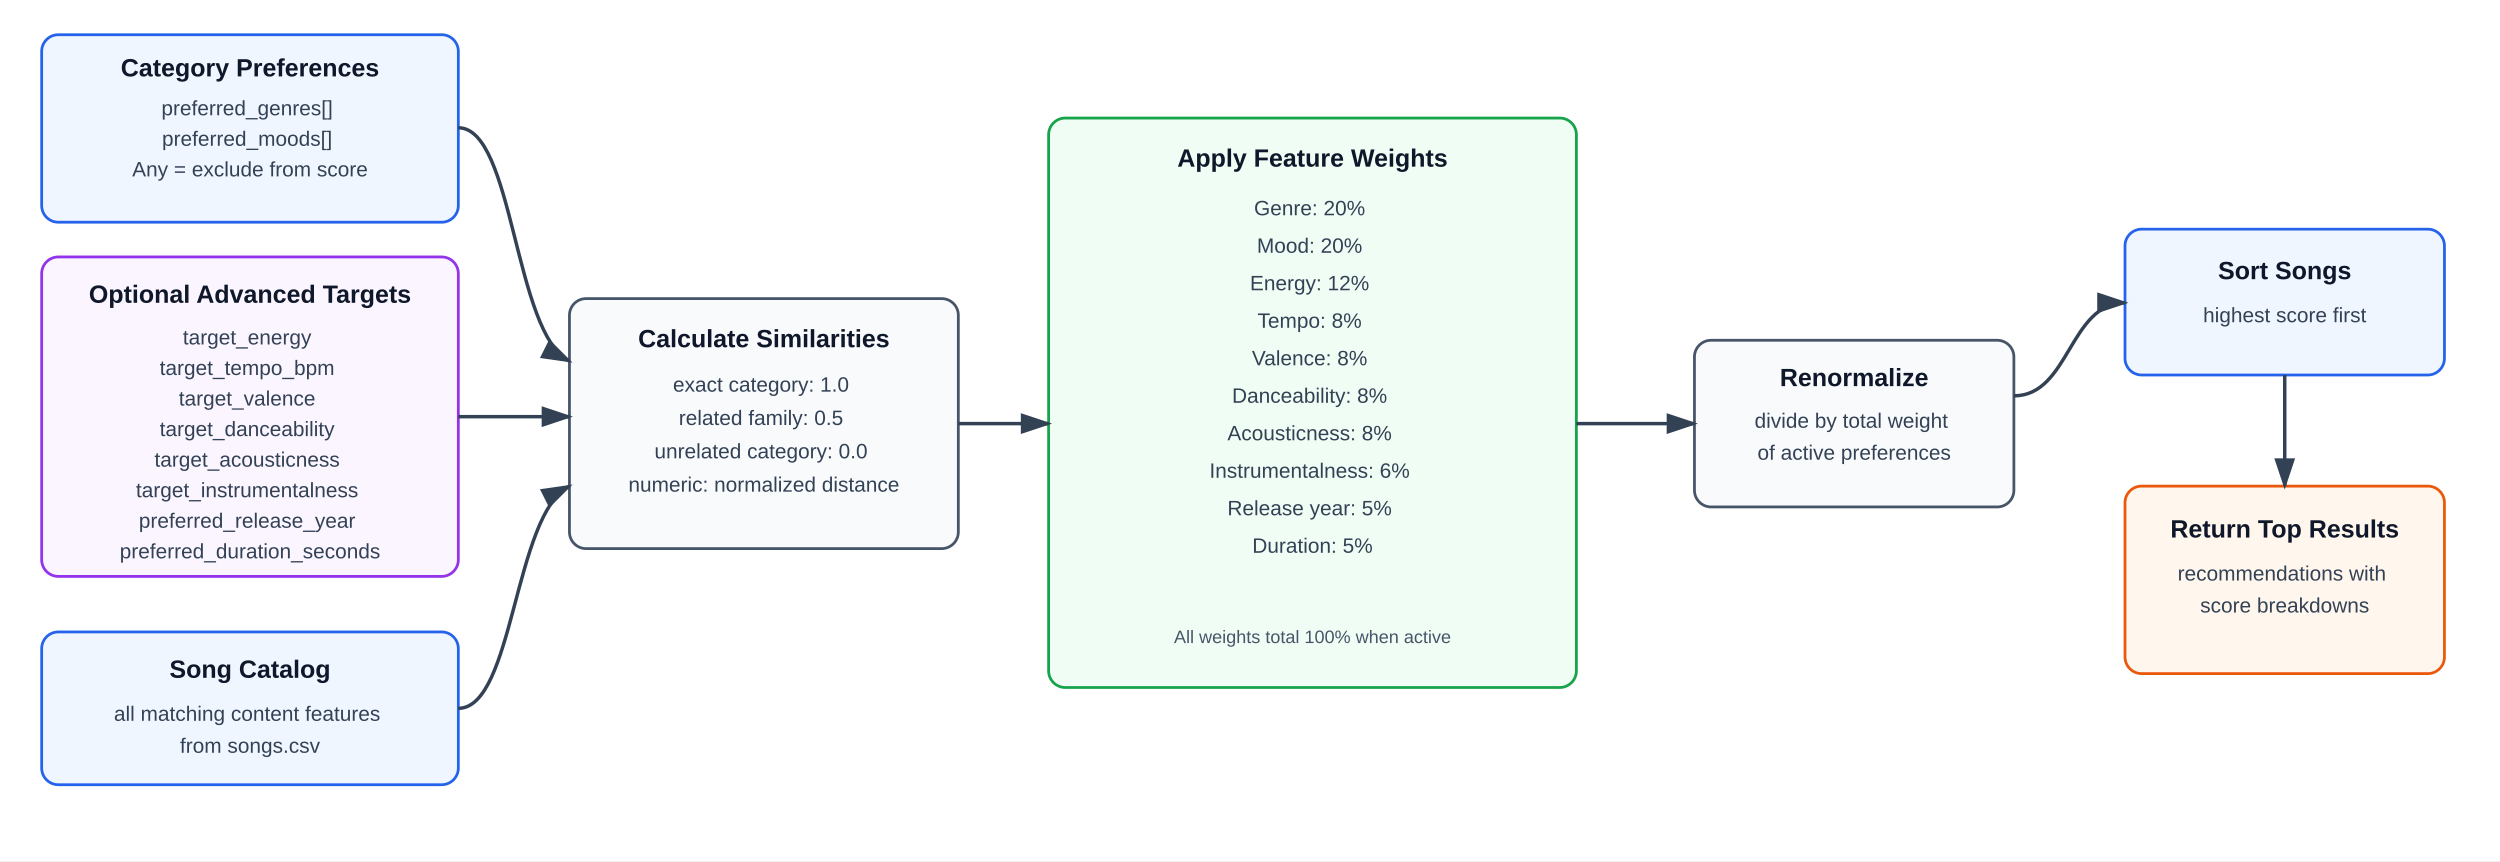
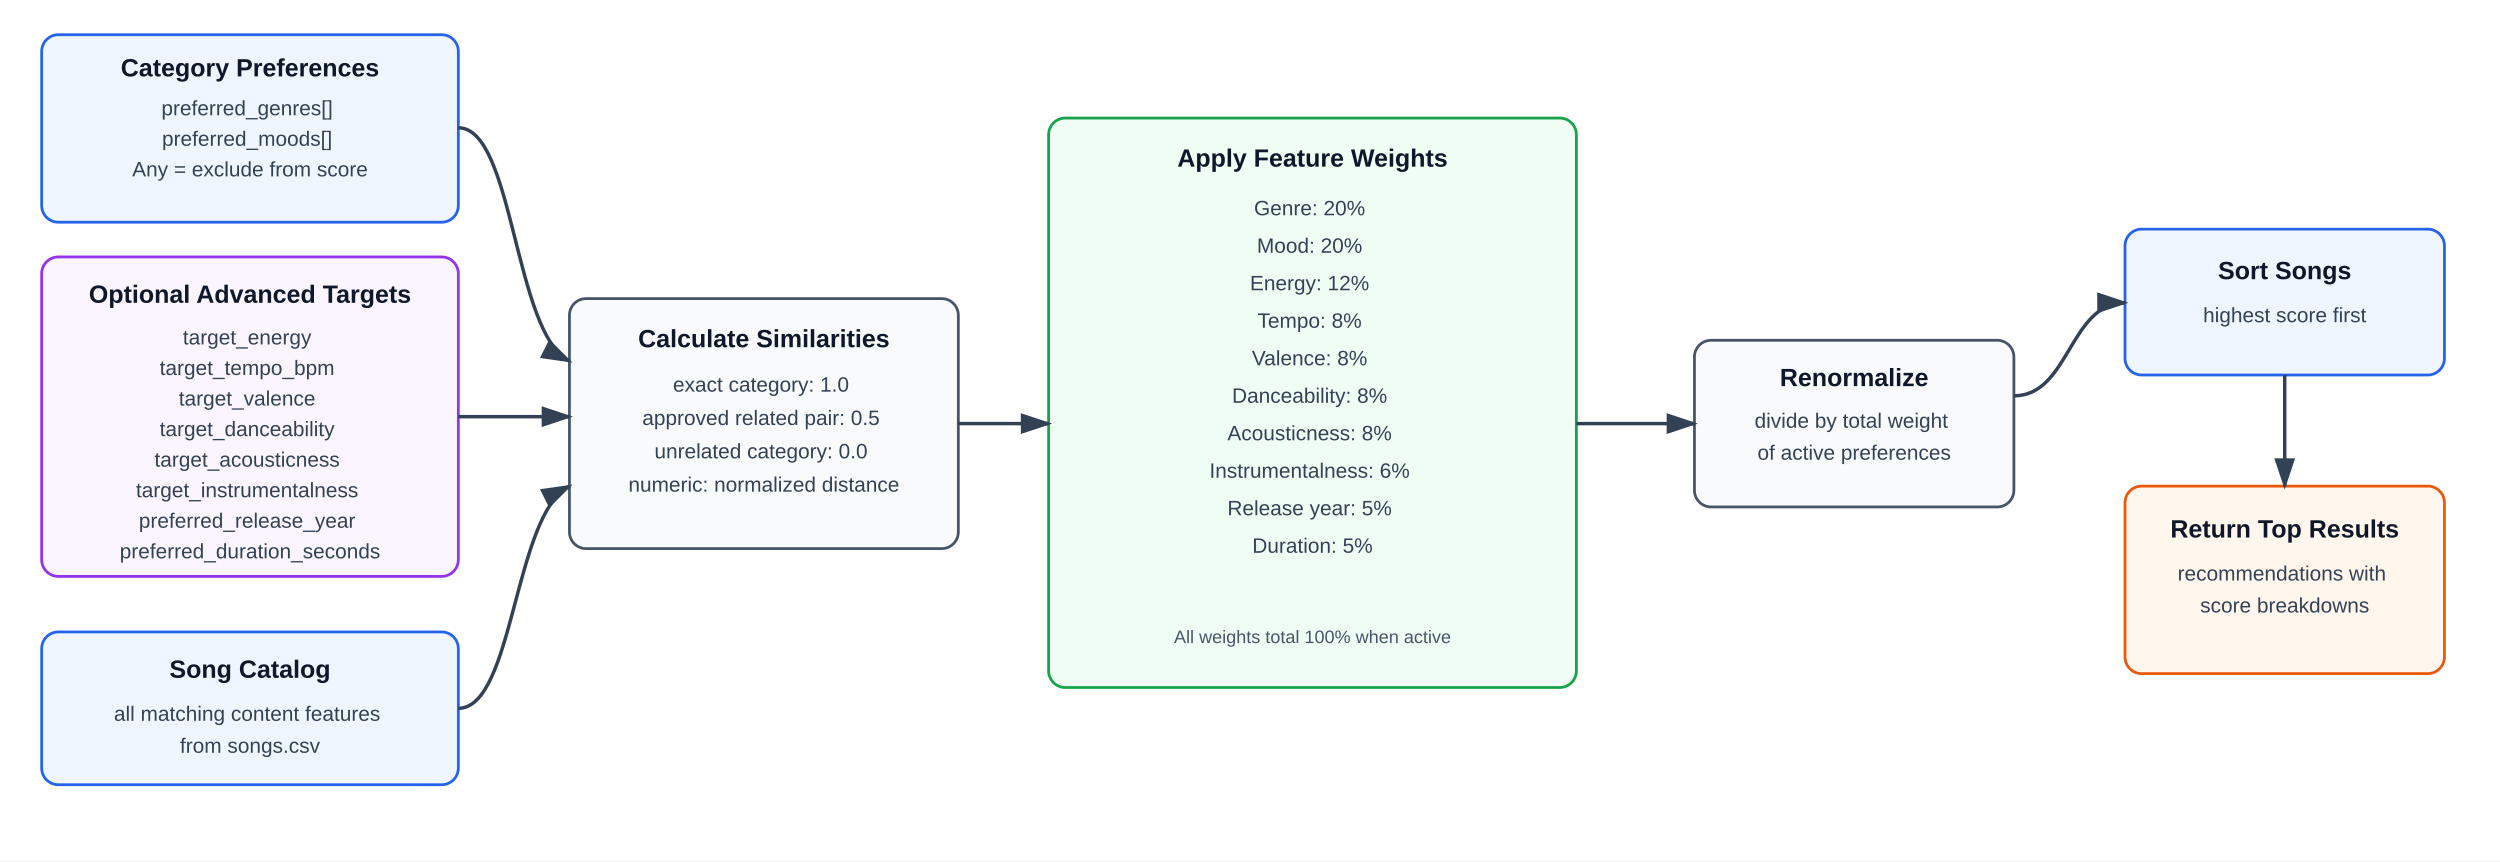
<svg xmlns="http://www.w3.org/2000/svg" width="1800" height="620" viewBox="0 0 1800 620" role="img" aria-labelledby="title desc">
  <defs>
    <marker id="arrow" markerWidth="10" markerHeight="10" refX="8" refY="3" orient="auto" markerUnits="strokeWidth">
      <path d="M0,0 L0,6 L9,3 z" fill="#334155" />
    </marker>
    <style>
      .basic { fill: #eff6ff; stroke: #2563eb; stroke-width: 2; rx: 12; }
      .advanced { fill: #faf5ff; stroke: #9333ea; stroke-width: 2; rx: 12; }
      .process { fill: #f8fafc; stroke: #475569; stroke-width: 2; rx: 12; }
      .score { fill: #f0fdf4; stroke: #16a34a; stroke-width: 2; rx: 12; }
      .result { fill: #fff7ed; stroke: #ea580c; stroke-width: 2; rx: 12; }
      .line { fill: none; stroke: #334155; stroke-width: 2.5; marker-end: url(#arrow); }
      .heading { font: 700 18px Arial, sans-serif; fill: #0f172a; text-anchor: middle; }
      .body { font: 15px Arial, sans-serif; fill: #334155; text-anchor: middle; }
      .small { font: 13px Arial, sans-serif; fill: #475569; text-anchor: middle; }
    </style>
  </defs>
  <rect width="1800" height="620" fill="#ffffff" />
  <rect class="basic" x="30" y="25" width="300" height="135" />
  <text class="heading" x="180" y="55">Category Preferences</text>
  <text class="body" x="180" y="83">
    <tspan x="180" dy="0">preferred_genres[]</tspan>
    <tspan x="180" dy="22">preferred_moods[]</tspan>
    <tspan x="180" dy="22">Any = exclude from score</tspan>
  </text>
  <rect class="advanced" x="30" y="185" width="300" height="230" />
  <text class="heading" x="180" y="218">Optional Advanced Targets</text>
  <text class="body" x="180" y="248">
    <tspan x="180" dy="0">target_energy</tspan>
    <tspan x="180" dy="22">target_tempo_bpm</tspan>
    <tspan x="180" dy="22">target_valence</tspan>
    <tspan x="180" dy="22">target_danceability</tspan>
    <tspan x="180" dy="22">target_acousticness</tspan>
    <tspan x="180" dy="22">target_instrumentalness</tspan>
    <tspan x="180" dy="22">preferred_release_year</tspan>
    <tspan x="180" dy="22">preferred_duration_seconds</tspan>
  </text>
  <rect class="basic" x="30" y="455" width="300" height="110" />
  <text class="heading" x="180" y="488">Song Catalog</text>
  <text class="body" x="180" y="519">
    <tspan x="180" dy="0">all matching content features</tspan>
    <tspan x="180" dy="23">from songs.csv</tspan>
  </text>
  <rect class="process" x="410" y="215" width="280" height="180" />
  <text class="heading" x="550" y="250">Calculate Similarities</text>
  <text class="body" x="550" y="282">
    <tspan x="550" dy="0">exact category: 1.0</tspan>
-     <tspan x="550" dy="24">related family: 0.5</tspan>
+     <tspan x="550" dy="24">approved related pair: 0.5</tspan>
    <tspan x="550" dy="24">unrelated category: 0.0</tspan>
    <tspan x="550" dy="24">numeric: normalized distance</tspan>
  </text>
  <rect class="score" x="755" y="85" width="380" height="410" />
  <text class="heading" x="945" y="120">Apply Feature Weights</text>
  <text class="body" x="945" y="155">
    <tspan x="945" dy="0">Genre: 20%</tspan>
    <tspan x="945" dy="27">Mood: 20%</tspan>
    <tspan x="945" dy="27">Energy: 12%</tspan>
    <tspan x="945" dy="27">Tempo: 8%</tspan>
    <tspan x="945" dy="27">Valence: 8%</tspan>
    <tspan x="945" dy="27">Danceability: 8%</tspan>
    <tspan x="945" dy="27">Acousticness: 8%</tspan>
    <tspan x="945" dy="27">Instrumentalness: 6%</tspan>
    <tspan x="945" dy="27">Release year: 5%</tspan>
    <tspan x="945" dy="27">Duration: 5%</tspan>
  </text>
  <text class="small" x="945" y="463">All weights total 100% when active</text>
  <rect class="process" x="1220" y="245" width="230" height="120" />
  <text class="heading" x="1335" y="278">Renormalize</text>
  <text class="body" x="1335" y="308">
    <tspan x="1335" dy="0">divide by total weight</tspan>
    <tspan x="1335" dy="23">of active preferences</tspan>
  </text>
  <rect class="basic" x="1530" y="165" width="230" height="105" />
  <text class="heading" x="1645" y="201">Sort Songs</text>
  <text class="body" x="1645" y="232">highest score first</text>
  <rect class="result" x="1530" y="350" width="230" height="135" />
  <text class="heading" x="1645" y="387">Return Top Results</text>
  <text class="body" x="1645" y="418">
    <tspan x="1645" dy="0">recommendations with</tspan>
    <tspan x="1645" dy="23">score breakdowns</tspan>
  </text>
  <path class="line" d="M330 92 C370 92, 370 240, 410 260" />
  <path class="line" d="M330 300 L410 300" />
  <path class="line" d="M330 510 C370 510, 370 370, 410 350" />
  <path class="line" d="M690 305 L755 305" />
  <path class="line" d="M1135 305 L1220 305" />
  <path class="line" d="M1450 285 C1490 285, 1490 218, 1530 218" />
  <path class="line" d="M1645 270 L1645 350" />
</svg>
